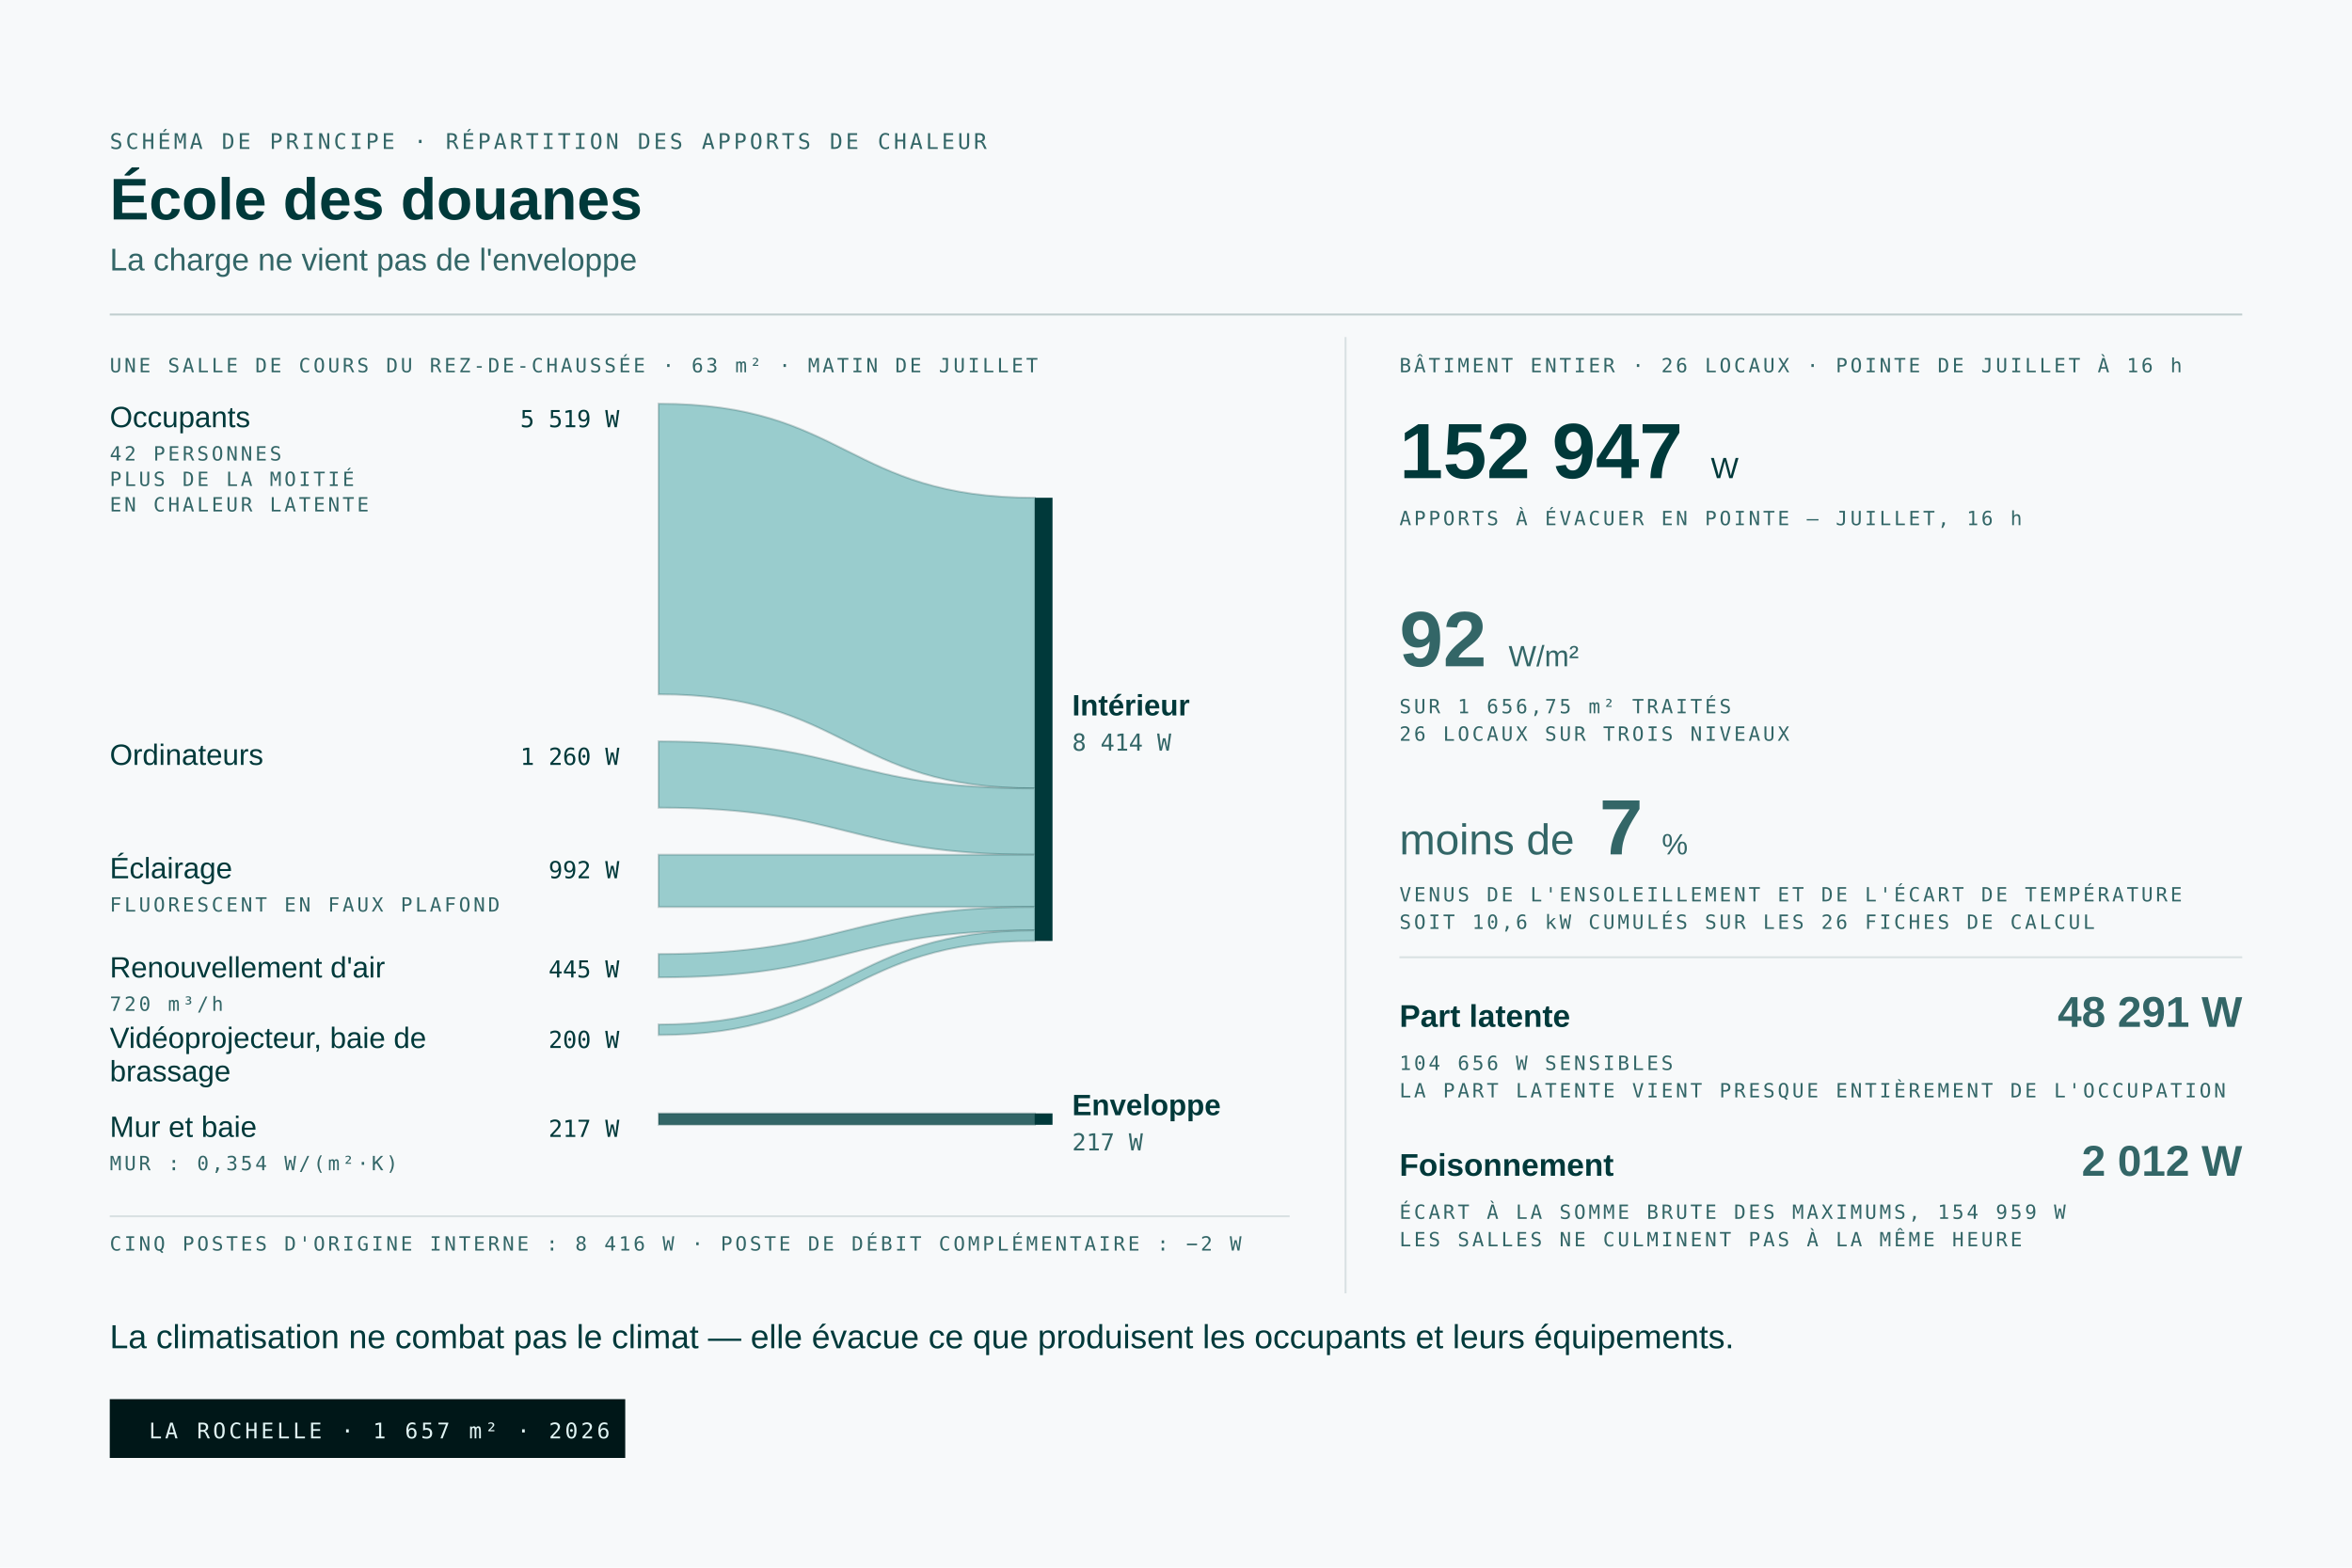
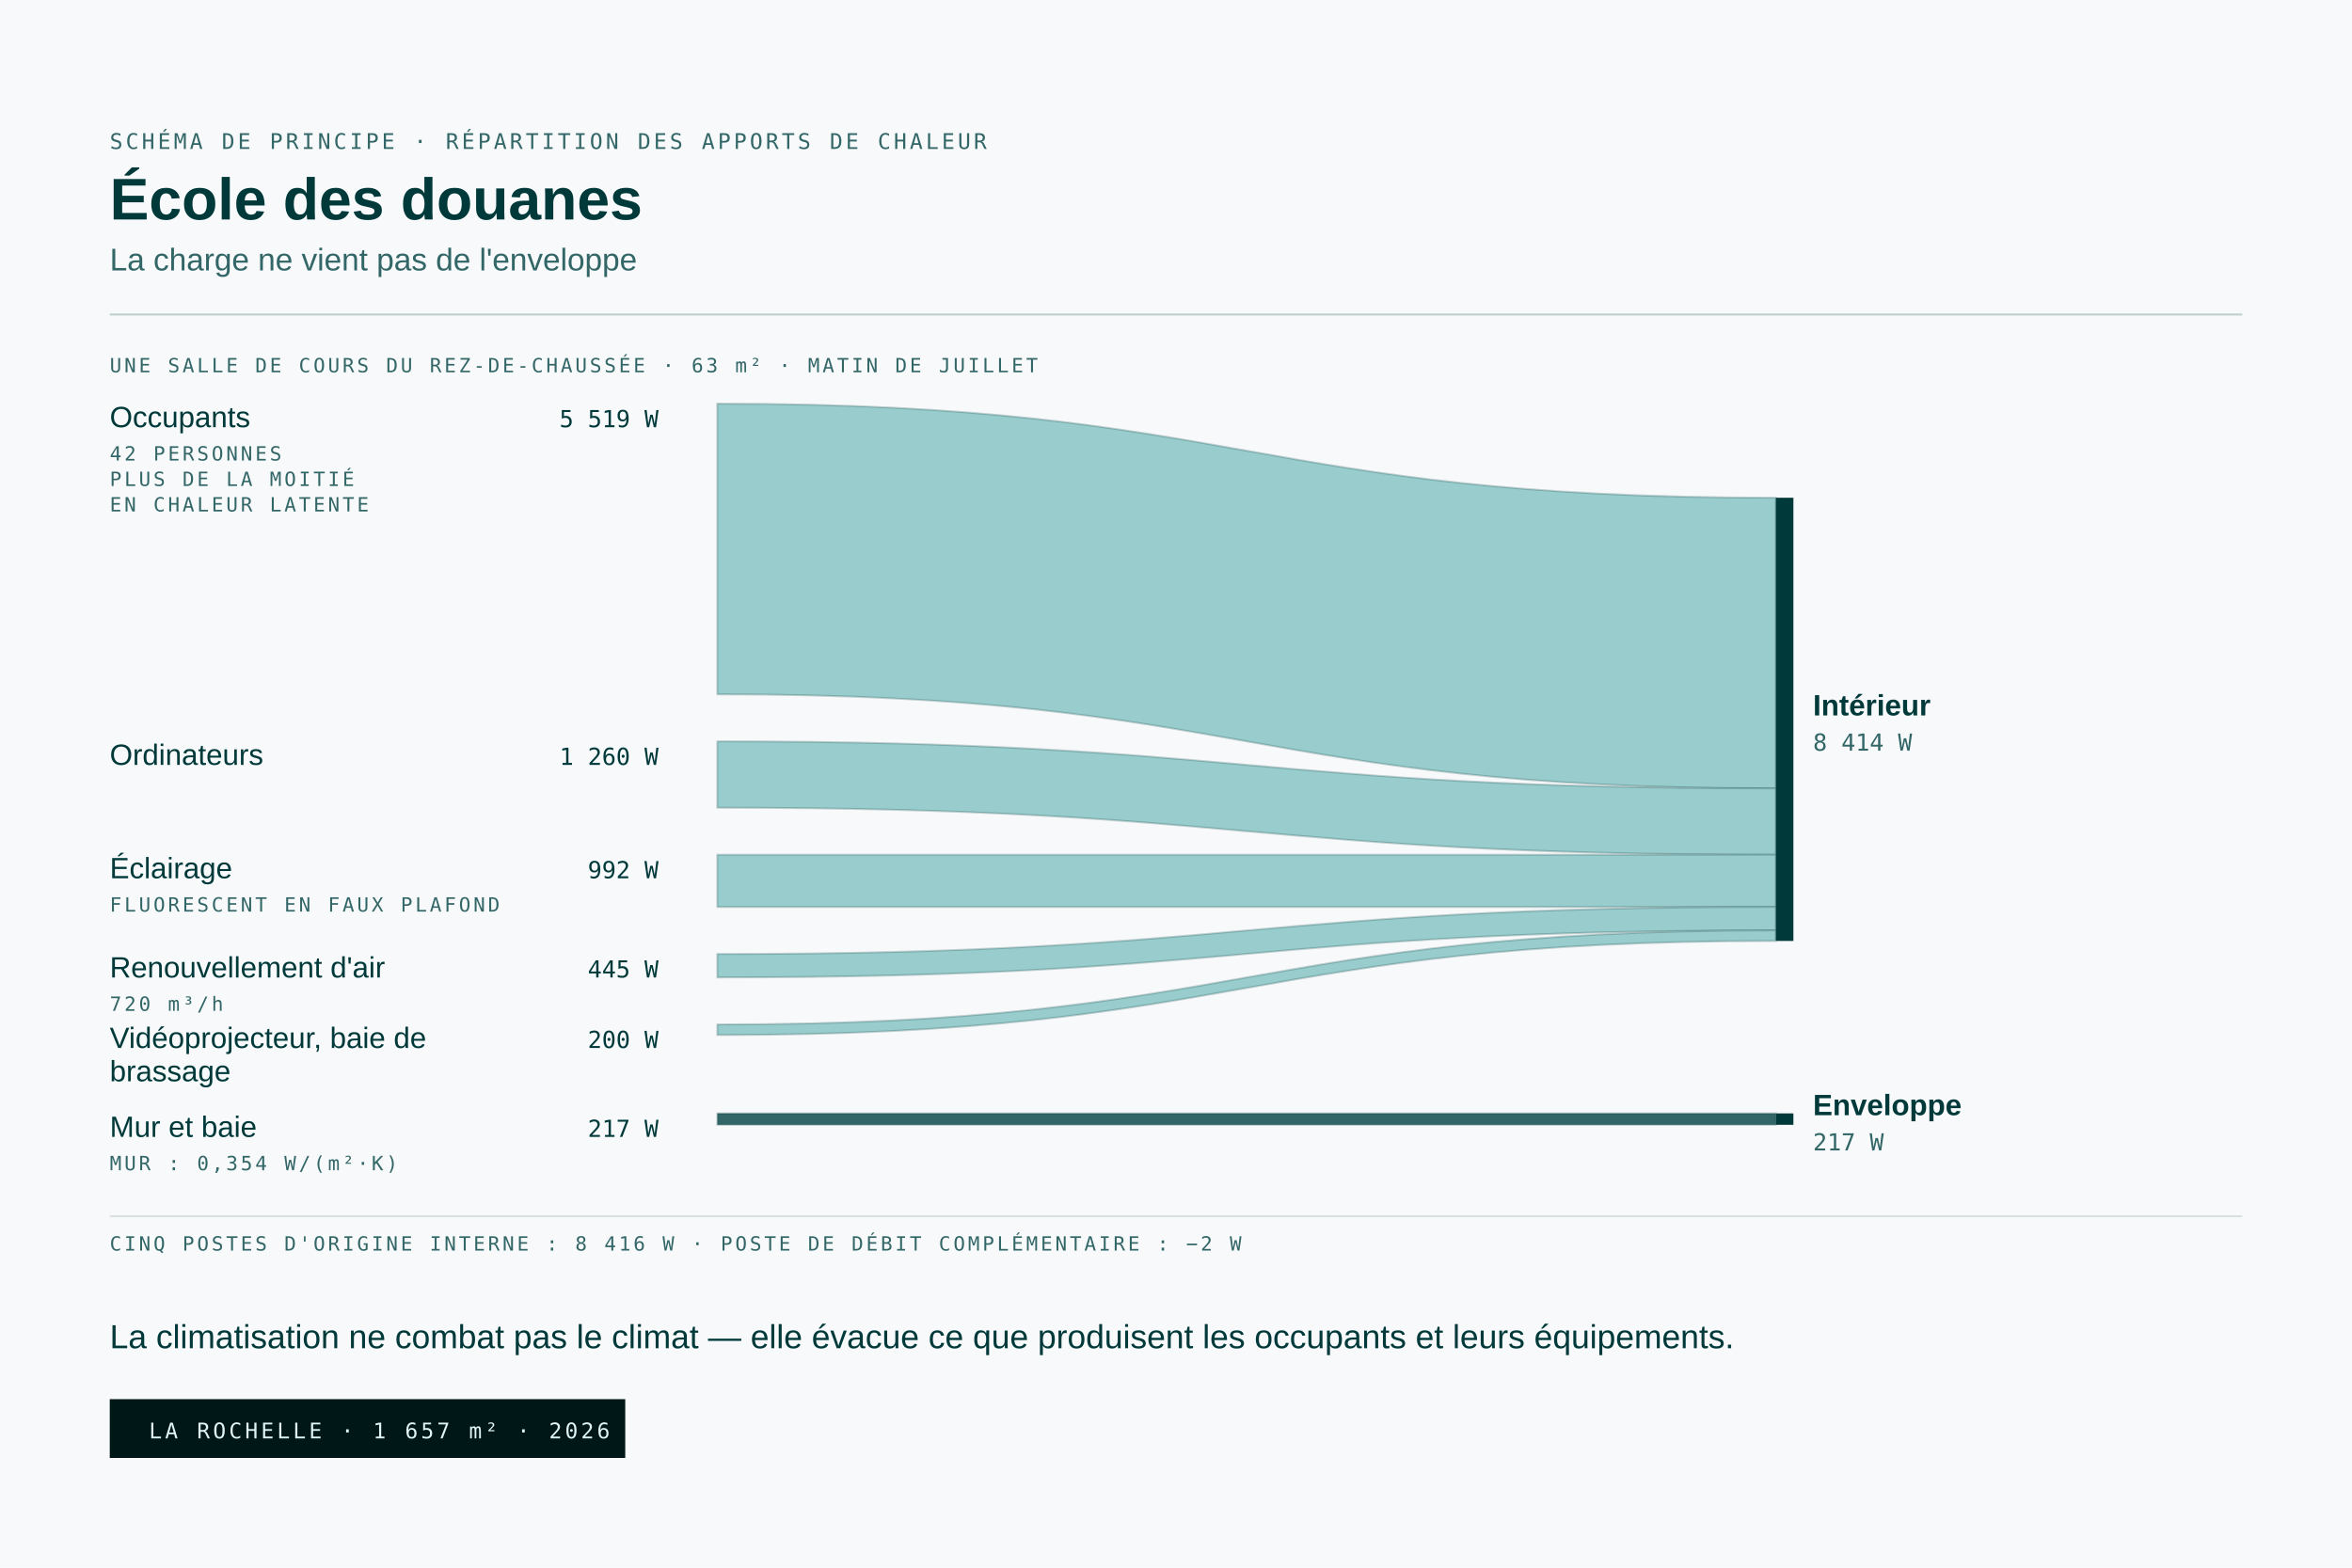
<svg xmlns="http://www.w3.org/2000/svg" viewBox="0 0 1200 800" preserveAspectRatio="xMidYMid meet" role="img" style="width:100%;height:auto;display:block" aria-label="Diagramme de flux des apports de chaleur d'une salle de cours en été : cinq postes d'origine interne — occupants, ordinateurs, éclairage, renouvellement d'air, vidéoprojecteur et baie de brassage — convergent vers un flux large de 8 414 watts ; un sixième poste, les apports de l'enveloppe par le mur et la baie, forme à côté un filet de 217 watts. Le rapport des deux est la démonstration de la planche.">
  <style>
  .c-profond { fill: var(--color-profond, #001718); }
  .c-encre { fill: var(--color-encre, #00393A); }
  .c-pivot { fill: var(--color-pivot, #336667); }
  .c-clair { fill: var(--color-clair, #99CCCD); }
  .c-voile { fill: var(--color-voile, #E1F4F4); }
  .c-papier { fill: var(--color-papier, #F7F9FA); }
  .c-calcaire { fill: var(--color-calcaire, #EDF0F2); }
  .c-filet-1 { fill: var(--color-filet-1, #00393A38); }
  .c-filet-2 { fill: var(--color-filet-2, #00393A29); }
  .c-filet-3 { fill: var(--color-filet-3, #00393A1F); }
  .s-filet1 { stroke: var(--color-filet-1, #00393A38); }
  .t-sans { font-family: "Archivo Variable", Archivo, "Helvetica Neue", Arial, sans-serif; }
  .t-mono { font-family: "IBM Plex Mono", ui-monospace, monospace; }
</style>
  <rect x="0.00" y="0.00" width="1200.00" height="800.00" class="c-papier" fill="#F7F9FA" />
  <text x="56.00" y="76.00" class="t-mono c-pivot" fill="#336667" font-family="&quot;IBM Plex Mono&quot;, ui-monospace, monospace" font-size="11" font-weight="500" letter-spacing="1.54">SCHÉMA DE PRINCIPE · RÉPARTITION DES APPORTS DE CHALEUR</text>
  <text x="56.00" y="112.00" class="t-sans c-encre" fill="#00393A" font-family="&quot;Archivo Variable&quot;, Archivo, &quot;Helvetica Neue&quot;, Arial, sans-serif" font-size="30" font-weight="700" font-variation-settings="'wdth' 112, 'wght' 700">École des douanes</text>
  <text x="56.00" y="138.00" class="t-sans c-pivot" fill="#336667" font-family="&quot;Archivo Variable&quot;, Archivo, &quot;Helvetica Neue&quot;, Arial, sans-serif" font-size="16" font-weight="400" font-variation-settings="'wdth' 100, 'wght' 400">La charge ne vient pas de l'enveloppe</text>
  <rect x="56.00" y="160.00" width="1088.00" height="1.00" class="c-filet-1" fill="#00393A38" />
  <text x="56.00" y="190.00" class="t-mono c-pivot" fill="#336667" font-family="&quot;IBM Plex Mono&quot;, ui-monospace, monospace" font-size="10" font-weight="500" letter-spacing="1.40">UNE SALLE DE COURS DU REZ-DE-CHAUSSÉE · 63 m² · MATIN DE JUILLET</text>
-   <text x="714.00" y="190.00" class="t-mono c-pivot" fill="#336667" font-family="&quot;IBM Plex Mono&quot;, ui-monospace, monospace" font-size="10" font-weight="500" letter-spacing="1.40">BÂTIMENT ENTIER · 26 LOCAUX · POINTE DE JUILLET À 16 h</text>
-   <rect x="686.00" y="172.00" width="1.00" height="488.00" class="c-filet-3" fill="#00393A1F" />
-   <path d="M 336.00 206.00 C 432.00 206.00, 432.00 254.00, 528.00 254.00 L 528.00 402.32 C 432.00 402.32, 432.00 354.32, 336.00 354.32 Z" class="c-clair s-filet1" fill="#99CCCD" stroke="#00393A38" stroke-width="1" />
-   <path d="M 336.00 378.32 C 432.00 378.32, 432.00 402.32, 528.00 402.32 L 528.00 436.18 C 432.00 436.18, 432.00 412.18, 336.00 412.18 Z" class="c-clair s-filet1" fill="#99CCCD" stroke="#00393A38" stroke-width="1" />
-   <path d="M 336.00 436.18 C 432.00 436.18, 432.00 436.18, 528.00 436.18 L 528.00 462.83 C 432.00 462.83, 432.00 462.83, 336.00 462.83 Z" class="c-clair s-filet1" fill="#99CCCD" stroke="#00393A38" stroke-width="1" />
-   <path d="M 336.00 486.83 C 432.00 486.83, 432.00 462.83, 528.00 462.83 L 528.00 474.79 C 432.00 474.79, 432.00 498.79, 336.00 498.79 Z" class="c-clair s-filet1" fill="#99CCCD" stroke="#00393A38" stroke-width="1" />
-   <path d="M 336.00 522.79 C 432.00 522.79, 432.00 474.79, 528.00 474.79 L 528.00 480.17 C 432.00 480.17, 432.00 528.17, 336.00 528.17 Z" class="c-clair s-filet1" fill="#99CCCD" stroke="#00393A38" stroke-width="1" />
-   <path d="M 336.00 568.17 C 432.00 568.17, 432.00 568.17, 528.00 568.17 L 528.00 574.00 C 432.00 574.00, 432.00 574.00, 336.00 574.00 Z" class="c-pivot s-filet1" fill="#336667" stroke="#00393A38" stroke-width="1" />
+   <path d="M 366.00 206.00 C 636.00 206.00, 636.00 254.00, 906.00 254.00 L 906.00 402.32 C 636.00 402.32, 636.00 354.32, 366.00 354.32 Z" class="c-clair s-filet1" fill="#99CCCD" stroke="#00393A38" stroke-width="1" />
+   <path d="M 366.00 378.32 C 636.00 378.32, 636.00 402.32, 906.00 402.32 L 906.00 436.18 C 636.00 436.18, 636.00 412.18, 366.00 412.18 Z" class="c-clair s-filet1" fill="#99CCCD" stroke="#00393A38" stroke-width="1" />
+   <path d="M 366.00 436.18 C 636.00 436.18, 636.00 436.18, 906.00 436.18 L 906.00 462.83 C 636.00 462.83, 636.00 462.83, 366.00 462.83 Z" class="c-clair s-filet1" fill="#99CCCD" stroke="#00393A38" stroke-width="1" />
+   <path d="M 366.00 486.83 C 636.00 486.83, 636.00 462.83, 906.00 462.83 L 906.00 474.79 C 636.00 474.79, 636.00 498.79, 366.00 498.79 Z" class="c-clair s-filet1" fill="#99CCCD" stroke="#00393A38" stroke-width="1" />
+   <path d="M 366.00 522.79 C 636.00 522.79, 636.00 474.79, 906.00 474.79 L 906.00 480.17 C 636.00 480.17, 636.00 528.17, 366.00 528.17 Z" class="c-clair s-filet1" fill="#99CCCD" stroke="#00393A38" stroke-width="1" />
+   <path d="M 366.00 568.17 C 636.00 568.17, 636.00 568.17, 906.00 568.17 L 906.00 574.00 C 636.00 574.00, 636.00 574.00, 366.00 574.00 Z" class="c-pivot s-filet1" fill="#336667" stroke="#00393A38" stroke-width="1" />
  <text x="56.00" y="218.00" class="t-sans c-encre" fill="#00393A" font-family="&quot;Archivo Variable&quot;, Archivo, &quot;Helvetica Neue&quot;, Arial, sans-serif" font-size="15" font-weight="400" font-variation-settings="'wdth' 100, 'wght' 400">Occupants</text>
-   <text x="316.00" y="218.00" class="t-mono c-encre" fill="#00393A" font-family="&quot;IBM Plex Mono&quot;, ui-monospace, monospace" font-size="12" font-weight="500" text-anchor="end" font-variant-numeric="tabular-nums">5 519 W</text>
+   <text x="336.00" y="218.00" class="t-mono c-encre" fill="#00393A" font-family="&quot;IBM Plex Mono&quot;, ui-monospace, monospace" font-size="12" font-weight="500" text-anchor="end" font-variant-numeric="tabular-nums">5 519 W</text>
  <text x="56.00" y="235.00" class="t-mono c-pivot" fill="#336667" font-family="&quot;IBM Plex Mono&quot;, ui-monospace, monospace" font-size="10" font-weight="500" letter-spacing="1.40">42 PERSONNES</text>
  <text x="56.00" y="248.00" class="t-mono c-pivot" fill="#336667" font-family="&quot;IBM Plex Mono&quot;, ui-monospace, monospace" font-size="10" font-weight="500" letter-spacing="1.40">PLUS DE LA MOITIÉ</text>
  <text x="56.00" y="261.00" class="t-mono c-pivot" fill="#336667" font-family="&quot;IBM Plex Mono&quot;, ui-monospace, monospace" font-size="10" font-weight="500" letter-spacing="1.40">EN CHALEUR LATENTE</text>
  <text x="56.00" y="390.32" class="t-sans c-encre" fill="#00393A" font-family="&quot;Archivo Variable&quot;, Archivo, &quot;Helvetica Neue&quot;, Arial, sans-serif" font-size="15" font-weight="400" font-variation-settings="'wdth' 100, 'wght' 400">Ordinateurs</text>
-   <text x="316.00" y="390.32" class="t-mono c-encre" fill="#00393A" font-family="&quot;IBM Plex Mono&quot;, ui-monospace, monospace" font-size="12" font-weight="500" text-anchor="end" font-variant-numeric="tabular-nums">1 260 W</text>
+   <text x="336.00" y="390.32" class="t-mono c-encre" fill="#00393A" font-family="&quot;IBM Plex Mono&quot;, ui-monospace, monospace" font-size="12" font-weight="500" text-anchor="end" font-variant-numeric="tabular-nums">1 260 W</text>
  <text x="56.00" y="448.18" class="t-sans c-encre" fill="#00393A" font-family="&quot;Archivo Variable&quot;, Archivo, &quot;Helvetica Neue&quot;, Arial, sans-serif" font-size="15" font-weight="400" font-variation-settings="'wdth' 100, 'wght' 400">Éclairage</text>
-   <text x="316.00" y="448.18" class="t-mono c-encre" fill="#00393A" font-family="&quot;IBM Plex Mono&quot;, ui-monospace, monospace" font-size="12" font-weight="500" text-anchor="end" font-variant-numeric="tabular-nums">992 W</text>
+   <text x="336.00" y="448.18" class="t-mono c-encre" fill="#00393A" font-family="&quot;IBM Plex Mono&quot;, ui-monospace, monospace" font-size="12" font-weight="500" text-anchor="end" font-variant-numeric="tabular-nums">992 W</text>
  <text x="56.00" y="465.18" class="t-mono c-pivot" fill="#336667" font-family="&quot;IBM Plex Mono&quot;, ui-monospace, monospace" font-size="10" font-weight="500" letter-spacing="1.40">FLUORESCENT EN FAUX PLAFOND</text>
  <text x="56.00" y="498.83" class="t-sans c-encre" fill="#00393A" font-family="&quot;Archivo Variable&quot;, Archivo, &quot;Helvetica Neue&quot;, Arial, sans-serif" font-size="15" font-weight="400" font-variation-settings="'wdth' 100, 'wght' 400">Renouvellement d'air</text>
-   <text x="316.00" y="498.83" class="t-mono c-encre" fill="#00393A" font-family="&quot;IBM Plex Mono&quot;, ui-monospace, monospace" font-size="12" font-weight="500" text-anchor="end" font-variant-numeric="tabular-nums">445 W</text>
+   <text x="336.00" y="498.83" class="t-mono c-encre" fill="#00393A" font-family="&quot;IBM Plex Mono&quot;, ui-monospace, monospace" font-size="12" font-weight="500" text-anchor="end" font-variant-numeric="tabular-nums">445 W</text>
  <text x="56.00" y="515.83" class="t-mono c-pivot" fill="#336667" font-family="&quot;IBM Plex Mono&quot;, ui-monospace, monospace" font-size="10" font-weight="500" letter-spacing="1.40">720 m³/h</text>
  <text x="56.00" y="534.79" class="t-sans c-encre" fill="#00393A" font-family="&quot;Archivo Variable&quot;, Archivo, &quot;Helvetica Neue&quot;, Arial, sans-serif" font-size="15" font-weight="400" font-variation-settings="'wdth' 100, 'wght' 400">Vidéoprojecteur, baie de</text>
  <text x="56.00" y="551.79" class="t-sans c-encre" fill="#00393A" font-family="&quot;Archivo Variable&quot;, Archivo, &quot;Helvetica Neue&quot;, Arial, sans-serif" font-size="15" font-weight="400" font-variation-settings="'wdth' 100, 'wght' 400">brassage</text>
-   <text x="316.00" y="534.79" class="t-mono c-encre" fill="#00393A" font-family="&quot;IBM Plex Mono&quot;, ui-monospace, monospace" font-size="12" font-weight="500" text-anchor="end" font-variant-numeric="tabular-nums">200 W</text>
+   <text x="336.00" y="534.79" class="t-mono c-encre" fill="#00393A" font-family="&quot;IBM Plex Mono&quot;, ui-monospace, monospace" font-size="12" font-weight="500" text-anchor="end" font-variant-numeric="tabular-nums">200 W</text>
  <text x="56.00" y="580.17" class="t-sans c-encre" fill="#00393A" font-family="&quot;Archivo Variable&quot;, Archivo, &quot;Helvetica Neue&quot;, Arial, sans-serif" font-size="15" font-weight="400" font-variation-settings="'wdth' 100, 'wght' 400">Mur et baie</text>
-   <text x="316.00" y="580.17" class="t-mono c-encre" fill="#00393A" font-family="&quot;IBM Plex Mono&quot;, ui-monospace, monospace" font-size="12" font-weight="500" text-anchor="end" font-variant-numeric="tabular-nums">217 W</text>
+   <text x="336.00" y="580.17" class="t-mono c-encre" fill="#00393A" font-family="&quot;IBM Plex Mono&quot;, ui-monospace, monospace" font-size="12" font-weight="500" text-anchor="end" font-variant-numeric="tabular-nums">217 W</text>
  <text x="56.00" y="597.17" class="t-mono c-pivot" fill="#336667" font-family="&quot;IBM Plex Mono&quot;, ui-monospace, monospace" font-size="10" font-weight="500" letter-spacing="1.40">MUR : 0,354 W/(m²·K)</text>
-   <rect x="528.00" y="254.00" width="9.00" height="226.17" class="c-encre" fill="#00393A" />
-   <text x="547.00" y="365.08" class="t-sans c-encre" fill="#00393A" font-family="&quot;Archivo Variable&quot;, Archivo, &quot;Helvetica Neue&quot;, Arial, sans-serif" font-size="15" font-weight="600" font-variation-settings="'wdth' 112, 'wght' 600">Intérieur</text>
-   <text x="547.00" y="383.08" class="t-mono c-pivot" fill="#336667" font-family="&quot;IBM Plex Mono&quot;, ui-monospace, monospace" font-size="12" font-weight="500" font-variant-numeric="tabular-nums">8 414 W</text>
-   <rect x="528.00" y="568.17" width="9.00" height="5.83" class="c-encre" fill="#00393A" />
-   <text x="547.00" y="569.08" class="t-sans c-encre" fill="#00393A" font-family="&quot;Archivo Variable&quot;, Archivo, &quot;Helvetica Neue&quot;, Arial, sans-serif" font-size="15" font-weight="600" font-variation-settings="'wdth' 112, 'wght' 600">Enveloppe</text>
-   <text x="547.00" y="587.08" class="t-mono c-pivot" fill="#336667" font-family="&quot;IBM Plex Mono&quot;, ui-monospace, monospace" font-size="12" font-weight="500" font-variant-numeric="tabular-nums">217 W</text>
-   <rect x="56.00" y="620.17" width="602.00" height="1.00" class="c-filet-3" fill="#00393A1F" />
+   <rect x="906.00" y="254.00" width="9.00" height="226.17" class="c-encre" fill="#00393A" />
+   <text x="925.00" y="365.08" class="t-sans c-encre" fill="#00393A" font-family="&quot;Archivo Variable&quot;, Archivo, &quot;Helvetica Neue&quot;, Arial, sans-serif" font-size="15" font-weight="600" font-variation-settings="'wdth' 112, 'wght' 600">Intérieur</text>
+   <text x="925.00" y="383.08" class="t-mono c-pivot" fill="#336667" font-family="&quot;IBM Plex Mono&quot;, ui-monospace, monospace" font-size="12" font-weight="500" font-variant-numeric="tabular-nums">8 414 W</text>
+   <rect x="906.00" y="568.17" width="9.00" height="5.83" class="c-encre" fill="#00393A" />
+   <text x="925.00" y="569.08" class="t-sans c-encre" fill="#00393A" font-family="&quot;Archivo Variable&quot;, Archivo, &quot;Helvetica Neue&quot;, Arial, sans-serif" font-size="15" font-weight="600" font-variation-settings="'wdth' 112, 'wght' 600">Enveloppe</text>
+   <text x="925.00" y="587.08" class="t-mono c-pivot" fill="#336667" font-family="&quot;IBM Plex Mono&quot;, ui-monospace, monospace" font-size="12" font-weight="500" font-variant-numeric="tabular-nums">217 W</text>
+   <rect x="56.00" y="620.17" width="1088.00" height="1.00" class="c-filet-3" fill="#00393A1F" />
  <text x="56.00" y="638.17" class="t-mono c-pivot" fill="#336667" font-family="&quot;IBM Plex Mono&quot;, ui-monospace, monospace" font-size="10" font-weight="500" letter-spacing="1.40">CINQ POSTES D'ORIGINE INTERNE : 8 416 W · POSTE DE DÉBIT COMPLÉMENTAIRE : −2 W</text>
-   <text x="714.00" y="244.00" class="t-sans c-encre" fill="#00393A" font-family="&quot;Archivo Variable&quot;, Archivo, &quot;Helvetica Neue&quot;, Arial, sans-serif" font-size="40" font-weight="700" font-variation-settings="'wdth' 118, 'wght' 700" font-variant-numeric="tabular-nums">152 947</text>
-   <text x="872.88" y="244.00" class="t-sans c-encre" fill="#00393A" font-family="&quot;Archivo Variable&quot;, Archivo, &quot;Helvetica Neue&quot;, Arial, sans-serif" font-size="15" font-weight="400" font-variation-settings="'wdth' 100, 'wght' 400">W</text>
-   <text x="714.00" y="268.00" class="t-mono c-pivot" fill="#336667" font-family="&quot;IBM Plex Mono&quot;, ui-monospace, monospace" font-size="10" font-weight="500" letter-spacing="1.40">APPORTS À ÉVACUER EN POINTE — JUILLET, 16 h</text>
-   <text x="714.00" y="340.00" class="t-sans c-pivot" fill="#336667" font-family="&quot;Archivo Variable&quot;, Archivo, &quot;Helvetica Neue&quot;, Arial, sans-serif" font-size="40" font-weight="700" font-variation-settings="'wdth' 118, 'wght' 700" font-variant-numeric="tabular-nums">92</text>
-   <text x="769.68" y="340.00" class="t-sans c-pivot" fill="#336667" font-family="&quot;Archivo Variable&quot;, Archivo, &quot;Helvetica Neue&quot;, Arial, sans-serif" font-size="15" font-weight="400" font-variation-settings="'wdth' 100, 'wght' 400">W/m²</text>
-   <text x="714.00" y="364.00" class="t-mono c-pivot" fill="#336667" font-family="&quot;IBM Plex Mono&quot;, ui-monospace, monospace" font-size="10" font-weight="500" letter-spacing="1.40">SUR 1 656,75 m² TRAITÉS</text>
-   <text x="714.00" y="378.00" class="t-mono c-pivot" fill="#336667" font-family="&quot;IBM Plex Mono&quot;, ui-monospace, monospace" font-size="10" font-weight="500" letter-spacing="1.40">26 LOCAUX SUR TROIS NIVEAUX</text>
-   <text x="714.00" y="436.00" class="t-sans c-pivot" fill="#336667" font-family="&quot;Archivo Variable&quot;, Archivo, &quot;Helvetica Neue&quot;, Arial, sans-serif" font-size="22" font-weight="400" font-variation-settings="'wdth' 100, 'wght' 400">moins de</text>
-   <text x="816.00" y="436.00" class="t-sans c-pivot" fill="#336667" font-family="&quot;Archivo Variable&quot;, Archivo, &quot;Helvetica Neue&quot;, Arial, sans-serif" font-size="40" font-weight="700" font-variation-settings="'wdth' 118, 'wght' 700" font-variant-numeric="tabular-nums">7</text>
-   <text x="847.84" y="436.00" class="t-sans c-pivot" fill="#336667" font-family="&quot;Archivo Variable&quot;, Archivo, &quot;Helvetica Neue&quot;, Arial, sans-serif" font-size="15" font-weight="400" font-variation-settings="'wdth' 100, 'wght' 400">%</text>
-   <text x="714.00" y="460.00" class="t-mono c-pivot" fill="#336667" font-family="&quot;IBM Plex Mono&quot;, ui-monospace, monospace" font-size="10" font-weight="500" letter-spacing="1.40">VENUS DE L'ENSOLEILLEMENT ET DE L'ÉCART DE TEMPÉRATURE</text>
-   <text x="714.00" y="474.00" class="t-mono c-pivot" fill="#336667" font-family="&quot;IBM Plex Mono&quot;, ui-monospace, monospace" font-size="10" font-weight="500" letter-spacing="1.40">SOIT 10,6 kW CUMULÉS SUR LES 26 FICHES DE CALCUL</text>
-   <rect x="714.00" y="488.00" width="430.00" height="1.00" class="c-filet-3" fill="#00393A1F" />
-   <text x="714.00" y="524.00" class="t-sans c-encre" fill="#00393A" font-family="&quot;Archivo Variable&quot;, Archivo, &quot;Helvetica Neue&quot;, Arial, sans-serif" font-size="16" font-weight="600" font-variation-settings="'wdth' 112, 'wght' 600">Part latente</text>
-   <text x="1144.00" y="524.00" class="t-sans c-pivot" fill="#336667" font-family="&quot;Archivo Variable&quot;, Archivo, &quot;Helvetica Neue&quot;, Arial, sans-serif" font-size="22" font-weight="700" font-variation-settings="'wdth' 118, 'wght' 700" text-anchor="end" font-variant-numeric="tabular-nums">48 291 W</text>
-   <text x="714.00" y="546.00" class="t-mono c-pivot" fill="#336667" font-family="&quot;IBM Plex Mono&quot;, ui-monospace, monospace" font-size="10" font-weight="500" letter-spacing="1.40">104 656 W SENSIBLES</text>
-   <text x="714.00" y="560.00" class="t-mono c-pivot" fill="#336667" font-family="&quot;IBM Plex Mono&quot;, ui-monospace, monospace" font-size="10" font-weight="500" letter-spacing="1.40">LA PART LATENTE VIENT PRESQUE ENTIÈREMENT DE L'OCCUPATION</text>
-   <text x="714.00" y="600.00" class="t-sans c-encre" fill="#00393A" font-family="&quot;Archivo Variable&quot;, Archivo, &quot;Helvetica Neue&quot;, Arial, sans-serif" font-size="16" font-weight="600" font-variation-settings="'wdth' 112, 'wght' 600">Foisonnement</text>
-   <text x="1144.00" y="600.00" class="t-sans c-pivot" fill="#336667" font-family="&quot;Archivo Variable&quot;, Archivo, &quot;Helvetica Neue&quot;, Arial, sans-serif" font-size="22" font-weight="700" font-variation-settings="'wdth' 118, 'wght' 700" text-anchor="end" font-variant-numeric="tabular-nums">2 012 W</text>
-   <text x="714.00" y="622.00" class="t-mono c-pivot" fill="#336667" font-family="&quot;IBM Plex Mono&quot;, ui-monospace, monospace" font-size="10" font-weight="500" letter-spacing="1.40">ÉCART À LA SOMME BRUTE DES MAXIMUMS, 154 959 W</text>
-   <text x="714.00" y="636.00" class="t-mono c-pivot" fill="#336667" font-family="&quot;IBM Plex Mono&quot;, ui-monospace, monospace" font-size="10" font-weight="500" letter-spacing="1.40">LES SALLES NE CULMINENT PAS À LA MÊME HEURE</text>
  <text x="56.00" y="688.00" class="t-sans c-encre" fill="#00393A" font-family="&quot;Archivo Variable&quot;, Archivo, &quot;Helvetica Neue&quot;, Arial, sans-serif" font-size="17" font-weight="400" font-variation-settings="'wdth' 100, 'wght' 400">La climatisation ne combat pas le climat — elle évacue ce que produisent les occupants et leurs équipements.</text>
  <rect x="56.00" y="714.00" width="263.00" height="30.00" class="c-profond" fill="#001718" />
  <text x="76.00" y="734.00" class="t-mono c-voile" fill="#E1F4F4" font-family="&quot;IBM Plex Mono&quot;, ui-monospace, monospace" font-size="11" font-weight="500" letter-spacing="1.54">LA ROCHELLE · 1 657 m² · 2026</text>
</svg>
